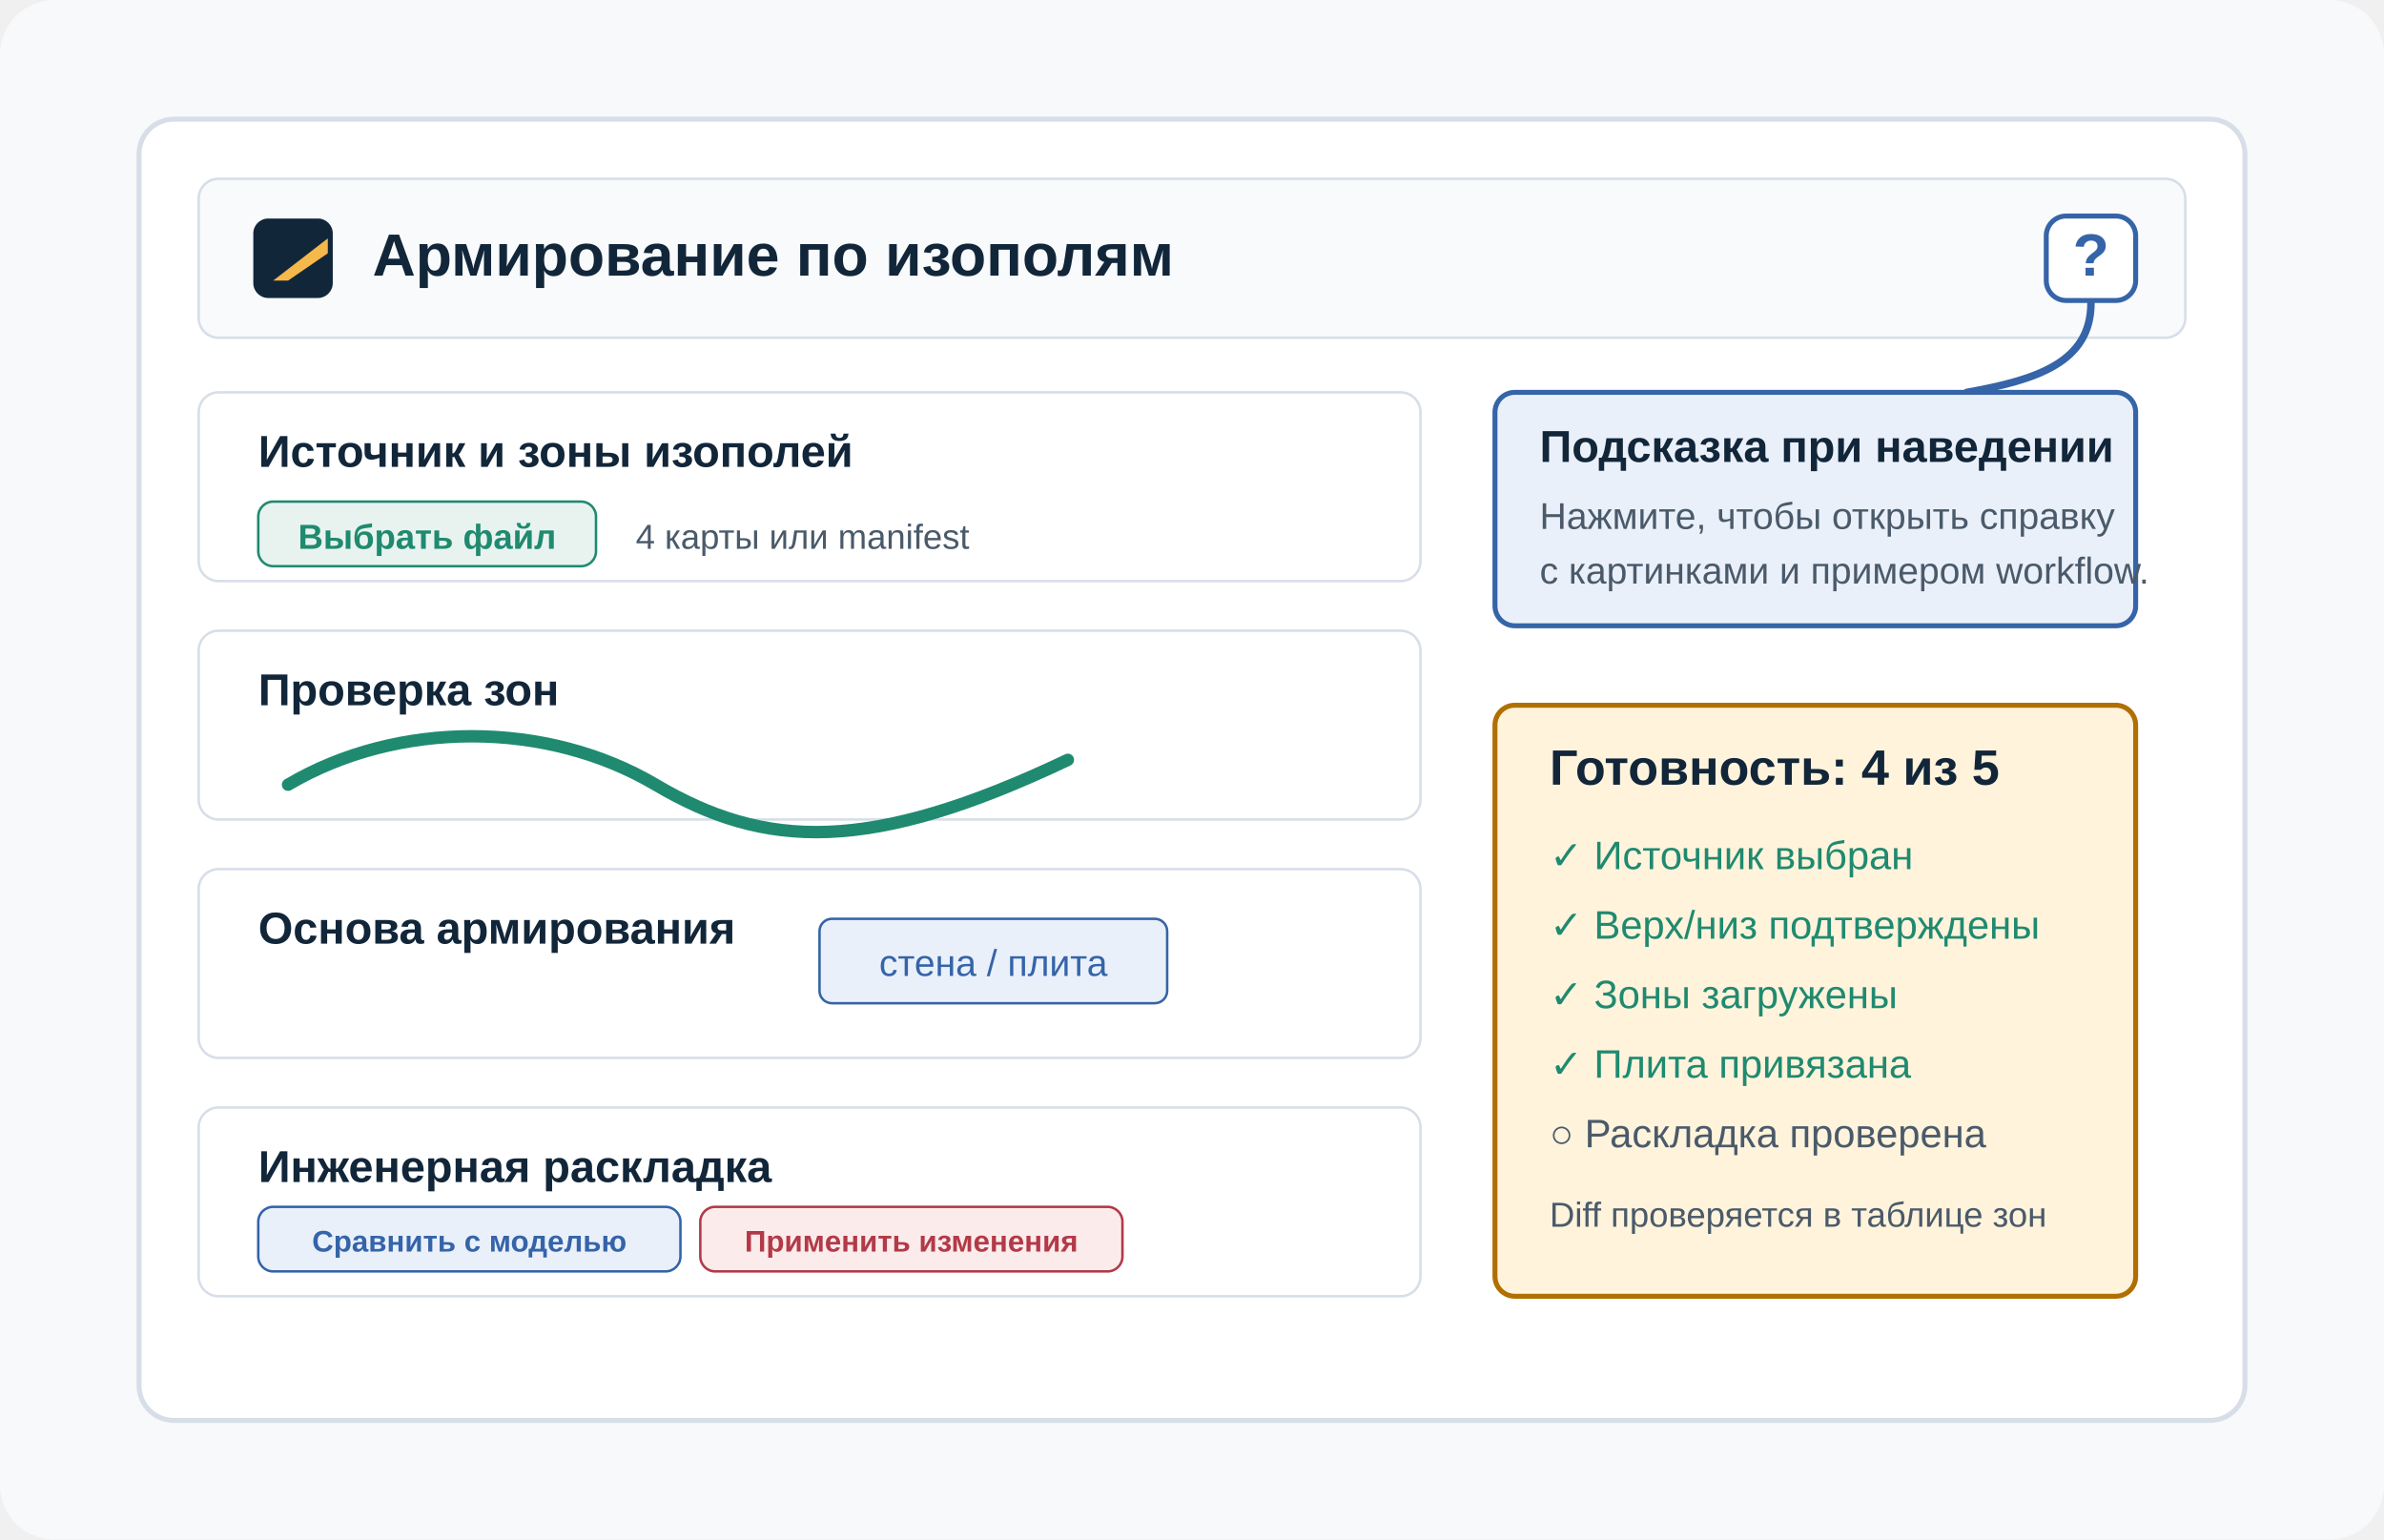
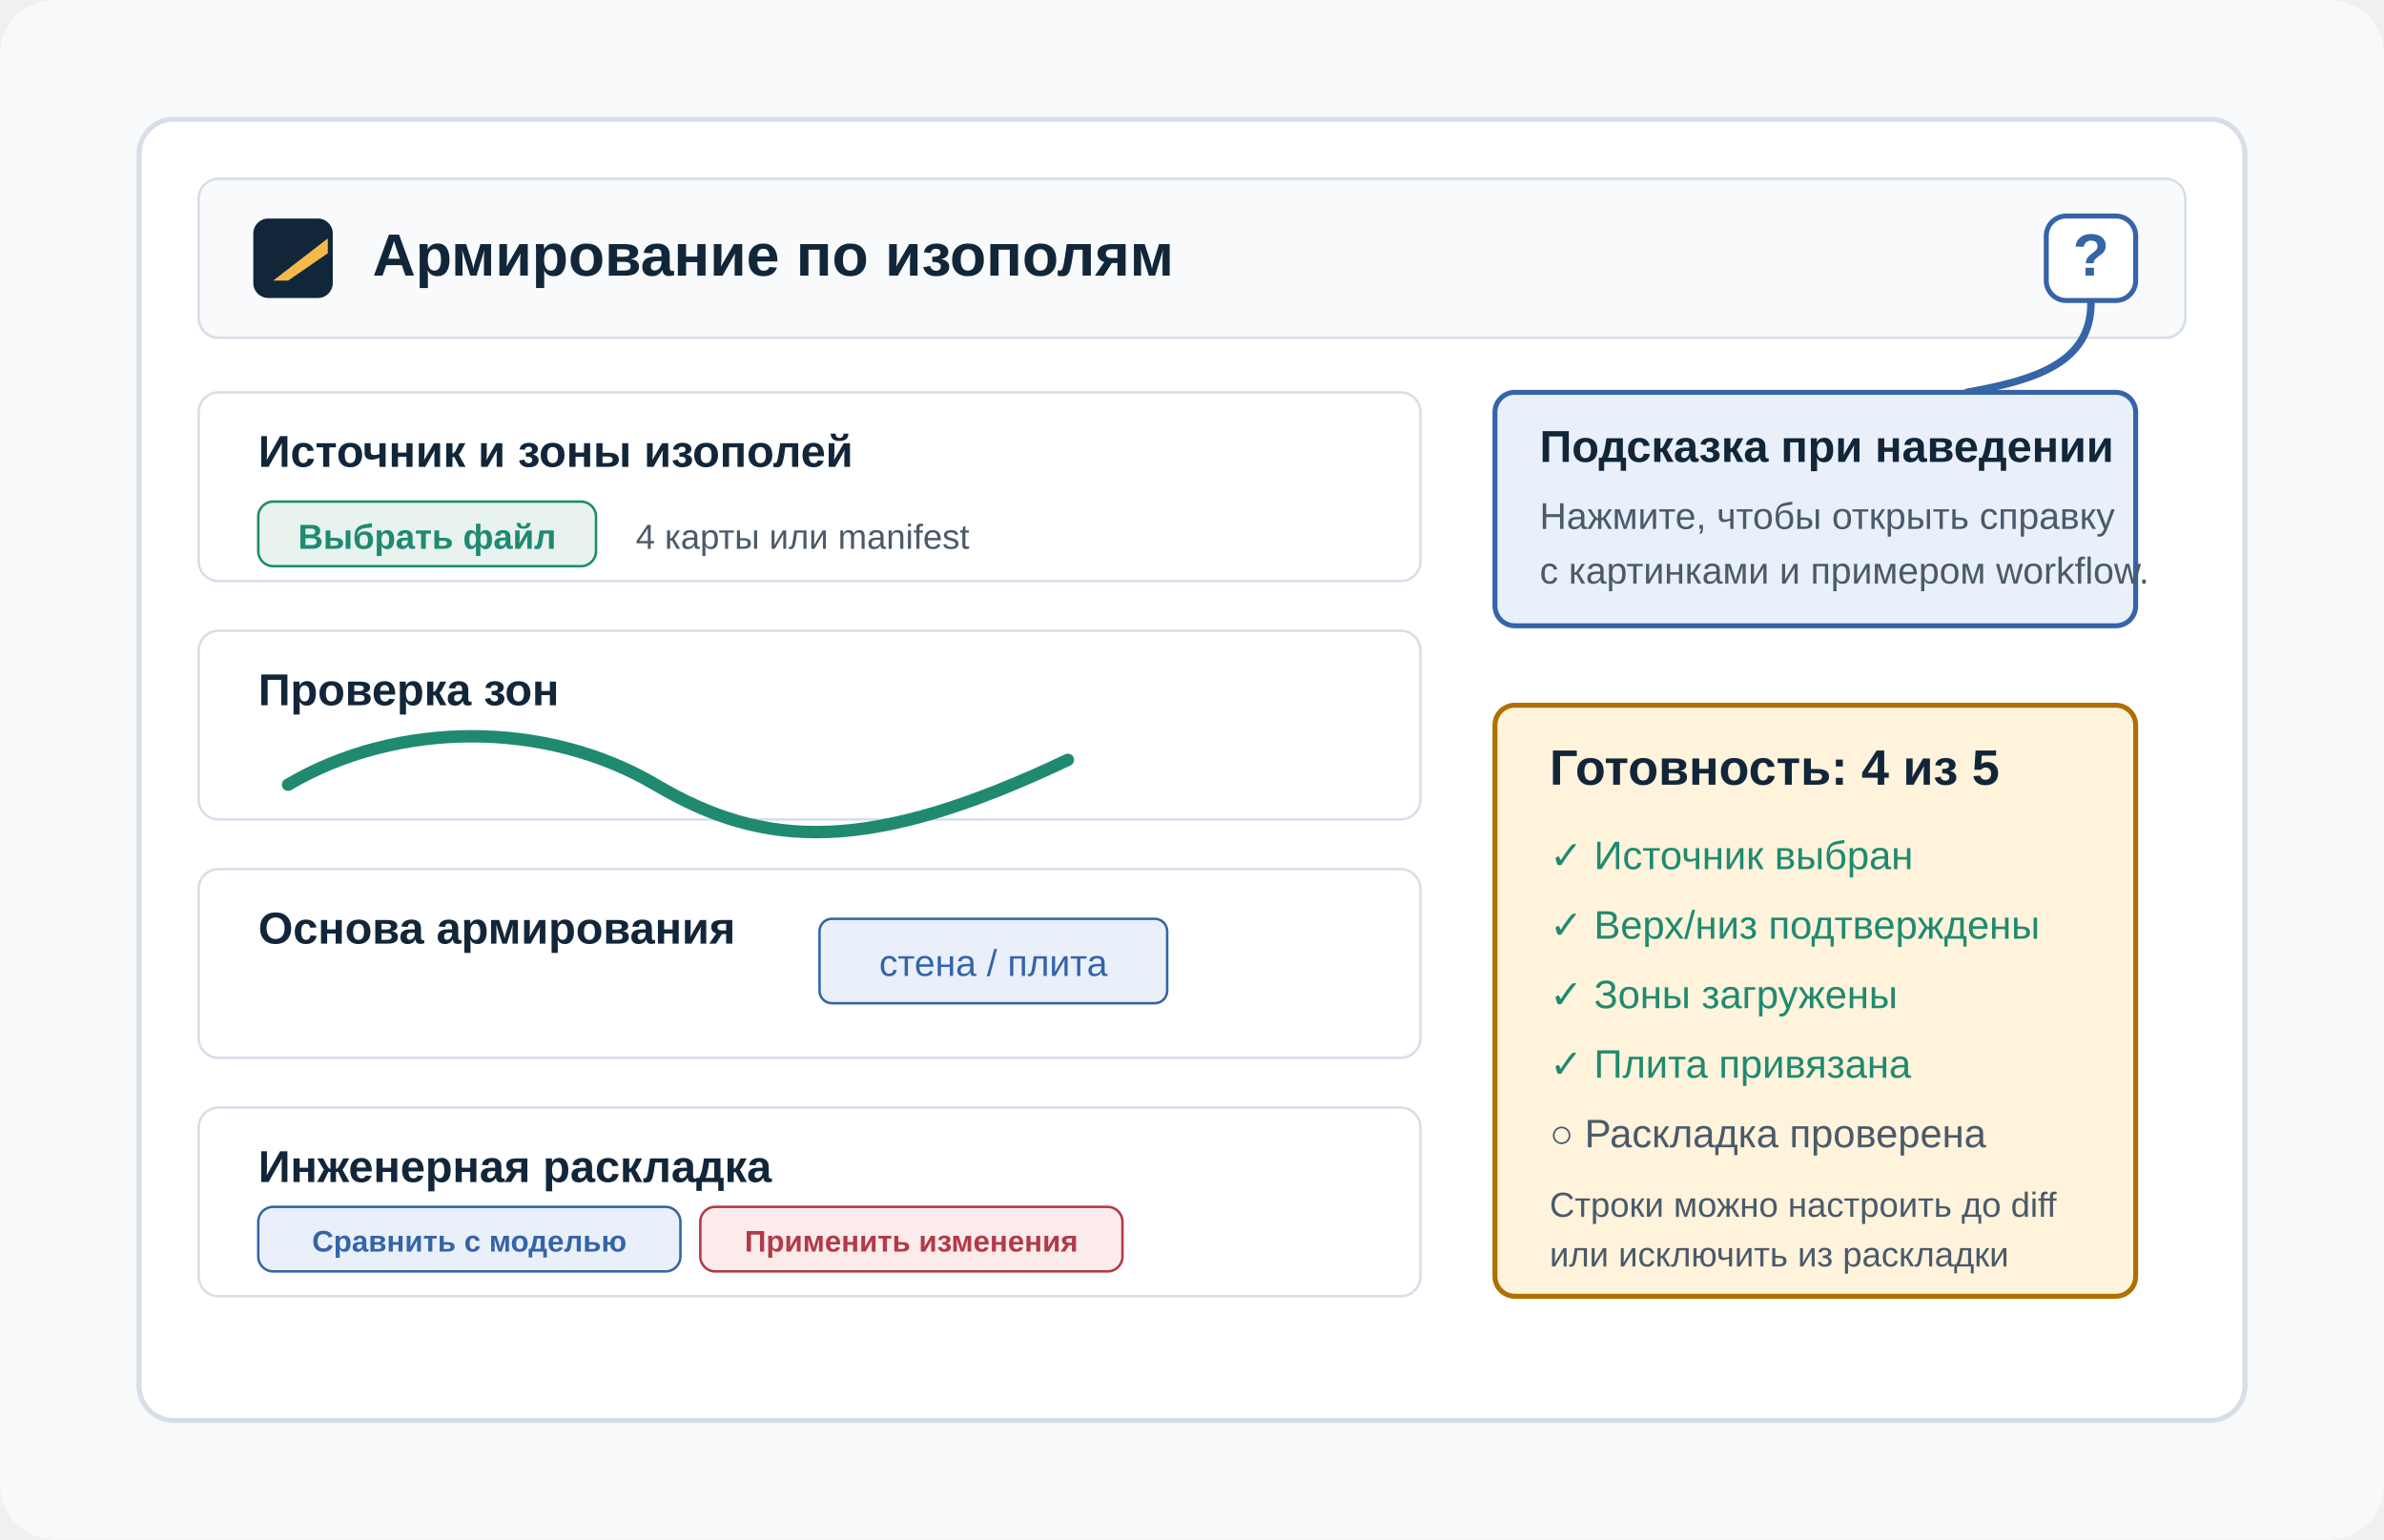
<svg xmlns="http://www.w3.org/2000/svg" width="960" height="620" viewBox="0 0 960 620" role="img" aria-labelledby="title desc">
  <rect width="960" height="620" rx="22" fill="#F7F9FB" />
  <rect x="56" y="48" width="848" height="524" rx="14" fill="#FFFFFF" stroke="#D7DEE8" stroke-width="2" />
  <g font-family="Segoe UI, Arial, sans-serif">
    <rect x="80" y="72" width="800" height="64" rx="8" fill="#F8FAFC" stroke="#D7DEE8" />
    <rect x="102" y="88" width="32" height="32" rx="6" fill="#12263A" />
    <path d="M110 113 L132 96 L132 102 L116 113 Z" fill="#F5B84B" />
    <text x="150" y="111" fill="#12263A" font-size="24" font-weight="700">Армирование по изополям</text>
    <rect x="824" y="87" width="36" height="34" rx="8" fill="#FFFFFF" stroke="#3564A8" stroke-width="2" />
    <text x="842" y="111" text-anchor="middle" fill="#3564A8" font-size="24" font-weight="700">?</text>
    <path d="M842 122 C842 146 820 153 792 158" fill="none" stroke="#3564A8" stroke-width="3" stroke-linecap="round" />
    <rect x="602" y="158" width="258" height="94" rx="8" fill="#EAF0FA" stroke="#3564A8" stroke-width="2" />
    <text x="620" y="186" fill="#12263A" font-size="18" font-weight="700">Подсказка при наведении</text>
    <text x="620" y="213" fill="#4A5A6A" font-size="15">Нажмите, чтобы открыть справку</text>
    <text x="620" y="235" fill="#4A5A6A" font-size="15">с картинками и примером workflow.</text>
    <rect x="80" y="158" width="492" height="76" rx="8" fill="#FFFFFF" stroke="#D7DEE8" />
    <text x="104" y="188" fill="#12263A" font-size="18" font-weight="700">Источник и зоны изополей</text>
    <rect x="104" y="202" width="136" height="26" rx="6" fill="#E8F3F0" stroke="#1F8A70" />
    <text x="172" y="221" text-anchor="middle" fill="#1F8A70" font-size="14" font-weight="700">Выбрать файл</text>
    <text x="256" y="221" fill="#4A5A6A" font-size="14">4 карты или manifest</text>
    <rect x="80" y="254" width="492" height="76" rx="8" fill="#FFFFFF" stroke="#D7DEE8" />
    <text x="104" y="284" fill="#12263A" font-size="18" font-weight="700">Проверка зон</text>
    <path d="M116 316 C160 290 220 290 264 316 S350 344 430 306" fill="none" stroke="#1F8A70" stroke-width="5" stroke-linecap="round" />
    <rect x="80" y="350" width="492" height="76" rx="8" fill="#FFFFFF" stroke="#D7DEE8" />
    <text x="104" y="380" fill="#12263A" font-size="18" font-weight="700">Основа армирования</text>
    <rect x="330" y="370" width="140" height="34" rx="5" fill="#EAF0FA" stroke="#3564A8" />
    <text x="400" y="393" text-anchor="middle" fill="#3564A8" font-size="15">стена / плита</text>
    <rect x="80" y="446" width="492" height="76" rx="8" fill="#FFFFFF" stroke="#D7DEE8" />
    <text x="104" y="476" fill="#12263A" font-size="18" font-weight="700">Инженерная раскладка</text>
    <rect x="104" y="486" width="170" height="26" rx="6" fill="#EAF0FA" stroke="#3564A8" />
    <text x="189" y="504" text-anchor="middle" fill="#3564A8" font-size="12" font-weight="700">Сравнить с моделью</text>
    <rect x="282" y="486" width="170" height="26" rx="6" fill="#FCEBEB" stroke="#B23A48" />
    <text x="367" y="504" text-anchor="middle" fill="#B23A48" font-size="12" font-weight="700">Применить изменения</text>
    <rect x="602" y="284" width="258" height="238" rx="8" fill="#FFF3DB" stroke="#B06F00" stroke-width="2" />
    <text x="624" y="316" fill="#12263A" font-size="20" font-weight="700">Готовность: 4 из 5</text>
    <text x="624" y="350" fill="#1F8A70" font-size="16">✓ Источник выбран</text>
    <text x="624" y="378" fill="#1F8A70" font-size="16">✓ Верх/низ подтверждены</text>
    <text x="624" y="406" fill="#1F8A70" font-size="16">✓ Зоны загружены</text>
    <text x="624" y="434" fill="#1F8A70" font-size="16">✓ Плита привязана</text>
    <text x="624" y="462" fill="#4A5A6A" font-size="16">○ Раскладка проверена</text>
-     <text x="624" y="494" fill="#4A5A6A" font-size="14">Diff проверяется в таблице зон</text>
+     <text x="624" y="490" fill="#4A5A6A" font-size="14">Строки можно настроить до diff</text>
+     <text x="624" y="510" fill="#4A5A6A" font-size="14">или исключить из раскладки</text>
  </g>
</svg>
